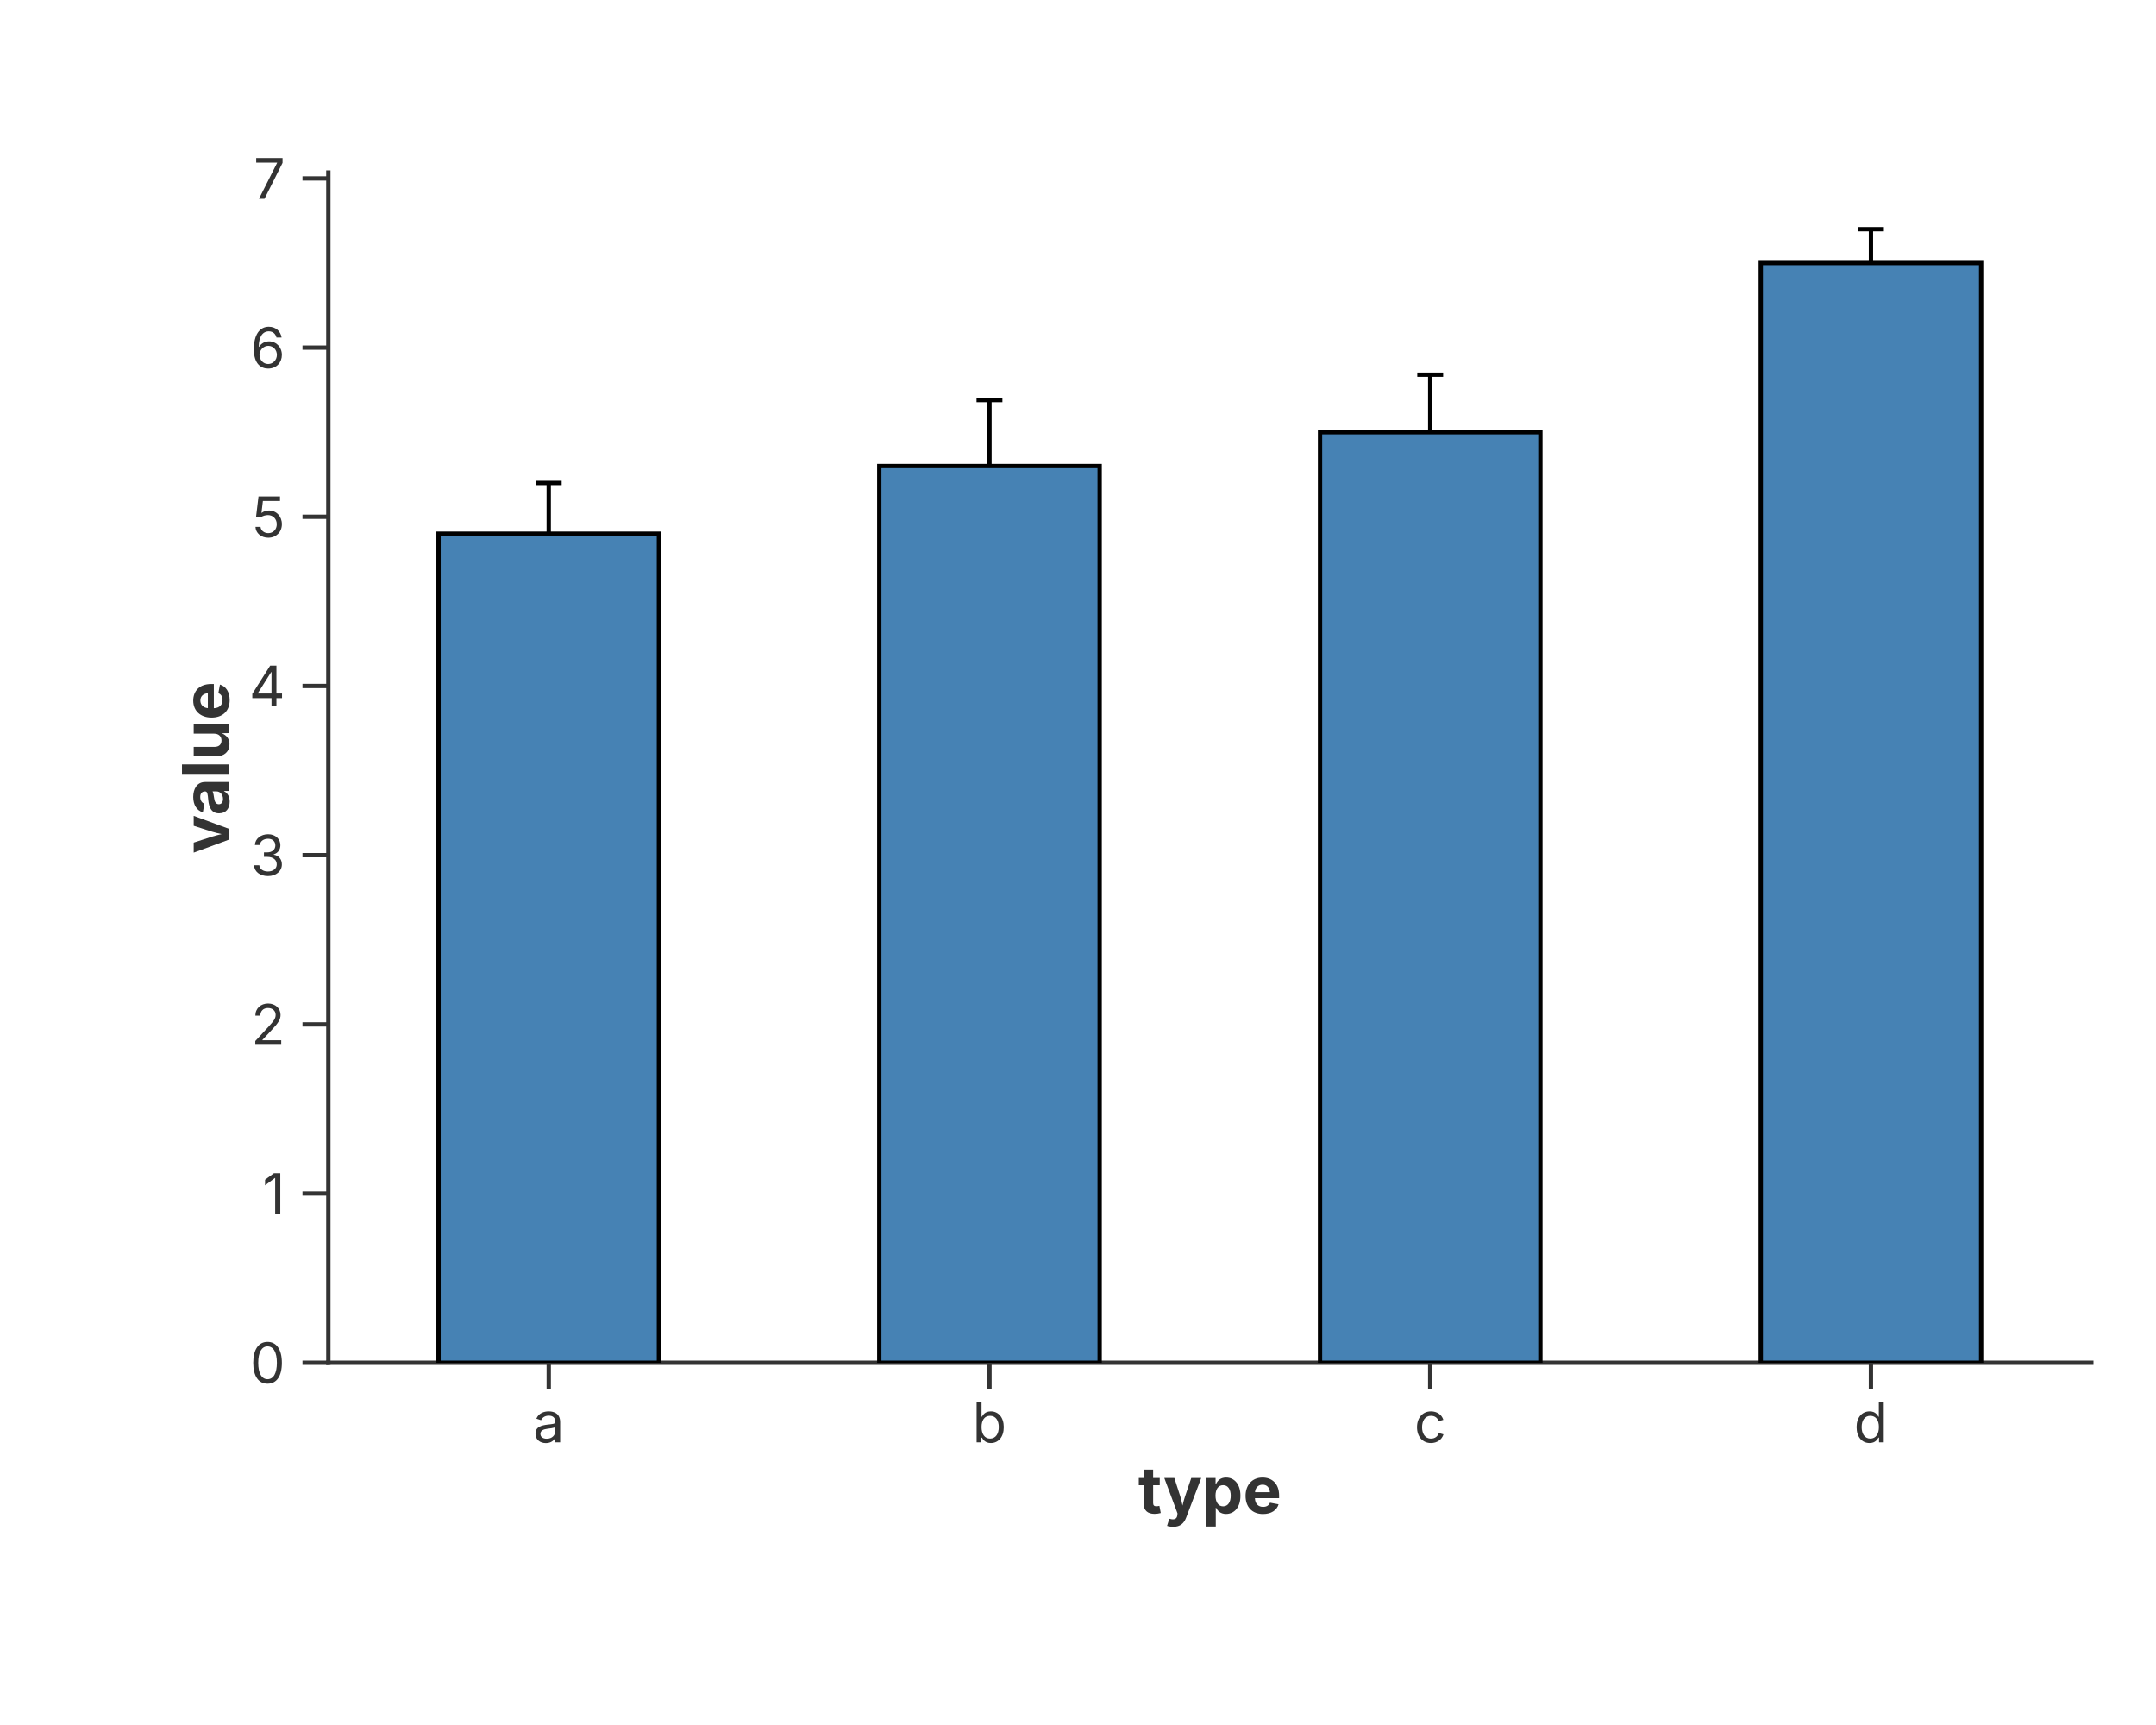
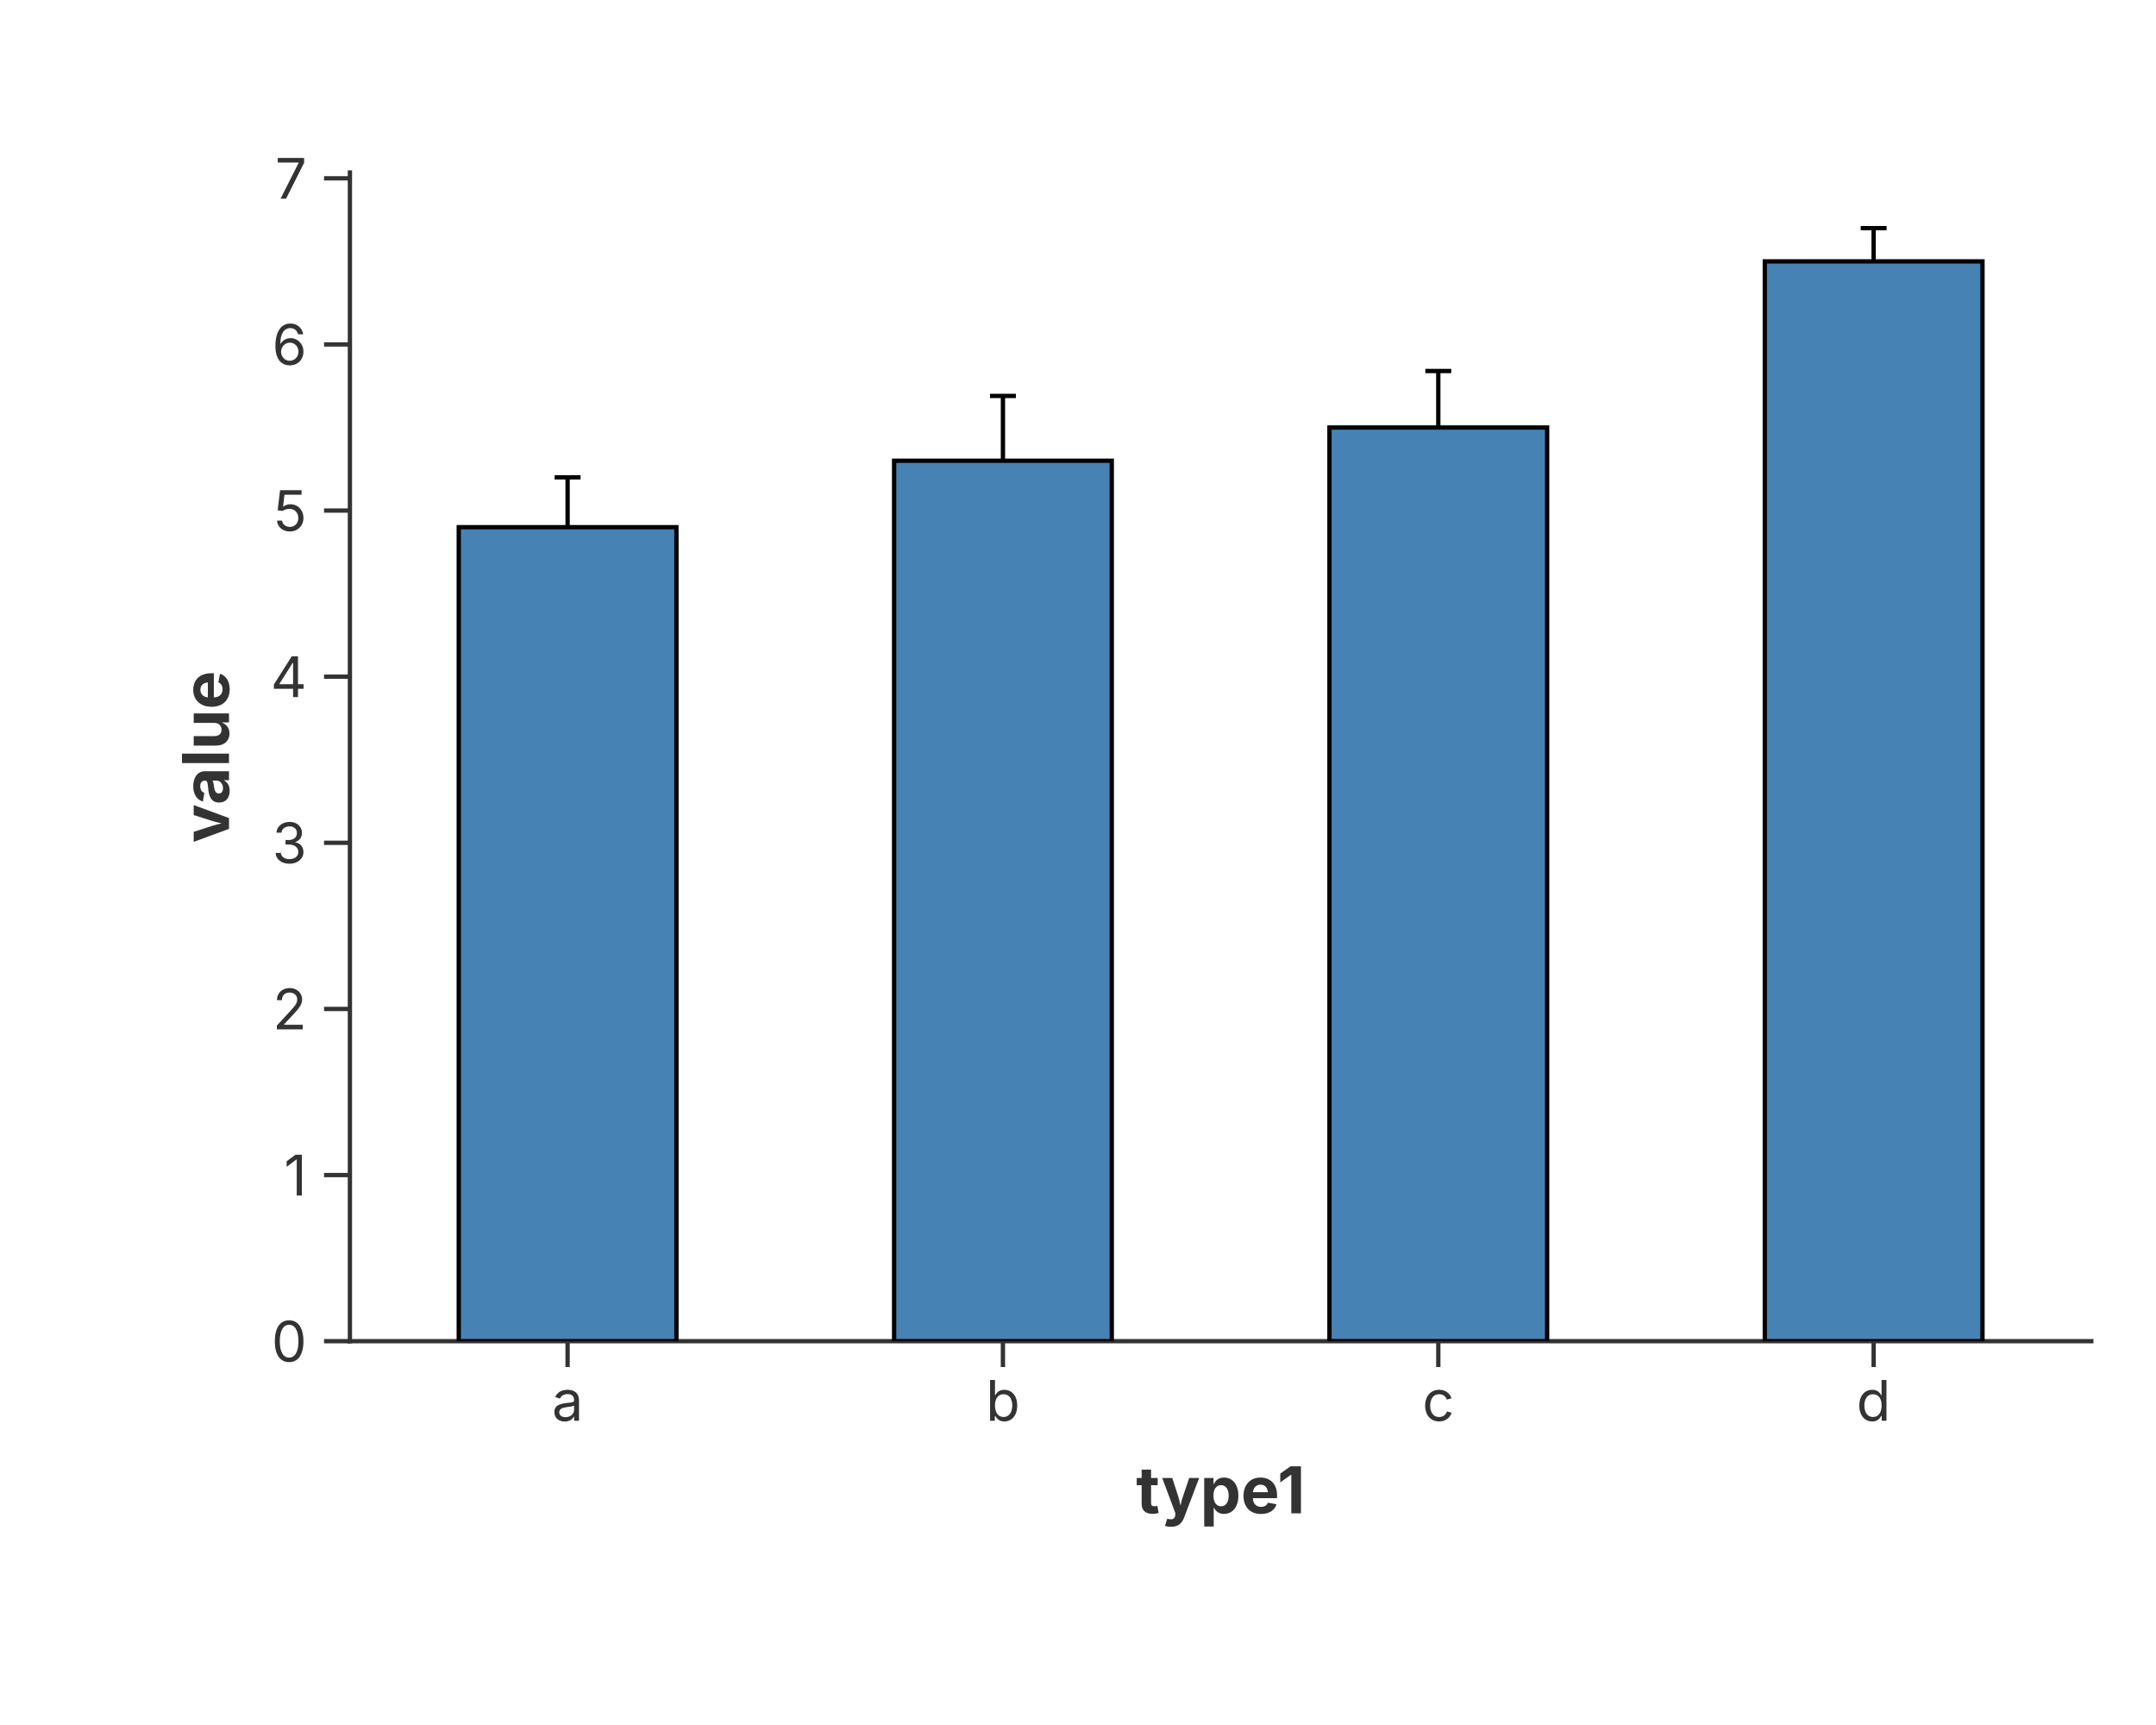
<svg xmlns="http://www.w3.org/2000/svg" width="500" height="400" viewBox="0 0 500 400">
  <rect width="100%" height="100%" fill="rgba(255,255,255,1.000)" />
-   <line x1="76.15" y1="316.00" x2="485.00" y2="316.00" stroke="rgba(51,51,51,1.000)" stroke-width="1" stroke-linecap="square" />
-   <line x1="127.26" y1="316.00" x2="127.26" y2="322.00" stroke="rgba(51,51,51,1.000)" stroke-width="1.0" />
-   <text x="127.26" y="325.00" font-size="13" font-family="Inter, -apple-system, BlinkMacSystemFont, 'Segoe UI', Roboto, Helvetica, Arial, 'PingFang SC', 'Microsoft YaHei', Ubuntu, Cantarell, 'Noto Sans', sans-serif" fill="rgba(51,51,51,1.000)" text-anchor="middle" dominant-baseline="hanging">a</text>
-   <line x1="229.47" y1="316.00" x2="229.47" y2="322.00" stroke="rgba(51,51,51,1.000)" stroke-width="1.0" />
-   <text x="229.47" y="325.00" font-size="13" font-family="Inter, -apple-system, BlinkMacSystemFont, 'Segoe UI', Roboto, Helvetica, Arial, 'PingFang SC', 'Microsoft YaHei', Ubuntu, Cantarell, 'Noto Sans', sans-serif" fill="rgba(51,51,51,1.000)" text-anchor="middle" dominant-baseline="hanging">b</text>
-   <line x1="331.68" y1="316.00" x2="331.68" y2="322.00" stroke="rgba(51,51,51,1.000)" stroke-width="1.0" />
-   <text x="331.68" y="325.00" font-size="13" font-family="Inter, -apple-system, BlinkMacSystemFont, 'Segoe UI', Roboto, Helvetica, Arial, 'PingFang SC', 'Microsoft YaHei', Ubuntu, Cantarell, 'Noto Sans', sans-serif" fill="rgba(51,51,51,1.000)" text-anchor="middle" dominant-baseline="hanging">c</text>
-   <line x1="433.89" y1="316.00" x2="433.89" y2="322.00" stroke="rgba(51,51,51,1.000)" stroke-width="1.0" />
-   <text x="433.89" y="325.00" font-size="13" font-family="Inter, -apple-system, BlinkMacSystemFont, 'Segoe UI', Roboto, Helvetica, Arial, 'PingFang SC', 'Microsoft YaHei', Ubuntu, Cantarell, 'Noto Sans', sans-serif" fill="rgba(51,51,51,1.000)" text-anchor="middle" dominant-baseline="hanging">d</text>
-   <text x="280.58" y="340.00" text-anchor="middle" font-size="15" font-family="Inter, -apple-system, BlinkMacSystemFont, 'Segoe UI', Roboto, Helvetica, Arial, 'PingFang SC', 'Microsoft YaHei', Ubuntu, Cantarell, 'Noto Sans', sans-serif" fill="rgba(51,51,51,1.000)" font-weight="bold" dominant-baseline="hanging">type</text>
-   <line x1="76.15" y1="40.00" x2="76.15" y2="316.00" stroke="rgba(51,51,51,1.000)" stroke-width="1" stroke-linecap="square" />
-   <line x1="76.15" y1="316.00" x2="70.15" y2="316.00" stroke="rgba(51,51,51,1.000)" stroke-width="1.0" />
-   <text x="66.15" y="316.00" font-size="13" font-family="Inter, -apple-system, BlinkMacSystemFont, 'Segoe UI', Roboto, Helvetica, Arial, 'PingFang SC', 'Microsoft YaHei', Ubuntu, Cantarell, 'Noto Sans', sans-serif" fill="rgba(51,51,51,1.000)" text-anchor="end" dominant-baseline="central">0</text>
-   <line x1="76.15" y1="276.77" x2="70.15" y2="276.77" stroke="rgba(51,51,51,1.000)" stroke-width="1.0" />
-   <text x="66.15" y="276.77" font-size="13" font-family="Inter, -apple-system, BlinkMacSystemFont, 'Segoe UI', Roboto, Helvetica, Arial, 'PingFang SC', 'Microsoft YaHei', Ubuntu, Cantarell, 'Noto Sans', sans-serif" fill="rgba(51,51,51,1.000)" text-anchor="end" dominant-baseline="central">1</text>
-   <line x1="76.15" y1="237.54" x2="70.15" y2="237.54" stroke="rgba(51,51,51,1.000)" stroke-width="1.0" />
-   <text x="66.15" y="237.54" font-size="13" font-family="Inter, -apple-system, BlinkMacSystemFont, 'Segoe UI', Roboto, Helvetica, Arial, 'PingFang SC', 'Microsoft YaHei', Ubuntu, Cantarell, 'Noto Sans', sans-serif" fill="rgba(51,51,51,1.000)" text-anchor="end" dominant-baseline="central">2</text>
-   <line x1="76.15" y1="198.30" x2="70.15" y2="198.30" stroke="rgba(51,51,51,1.000)" stroke-width="1.0" />
-   <text x="66.15" y="198.30" font-size="13" font-family="Inter, -apple-system, BlinkMacSystemFont, 'Segoe UI', Roboto, Helvetica, Arial, 'PingFang SC', 'Microsoft YaHei', Ubuntu, Cantarell, 'Noto Sans', sans-serif" fill="rgba(51,51,51,1.000)" text-anchor="end" dominant-baseline="central">3</text>
-   <line x1="76.15" y1="159.07" x2="70.15" y2="159.07" stroke="rgba(51,51,51,1.000)" stroke-width="1.0" />
-   <text x="66.15" y="159.07" font-size="13" font-family="Inter, -apple-system, BlinkMacSystemFont, 'Segoe UI', Roboto, Helvetica, Arial, 'PingFang SC', 'Microsoft YaHei', Ubuntu, Cantarell, 'Noto Sans', sans-serif" fill="rgba(51,51,51,1.000)" text-anchor="end" dominant-baseline="central">4</text>
-   <line x1="76.15" y1="119.84" x2="70.15" y2="119.84" stroke="rgba(51,51,51,1.000)" stroke-width="1.0" />
-   <text x="66.15" y="119.84" font-size="13" font-family="Inter, -apple-system, BlinkMacSystemFont, 'Segoe UI', Roboto, Helvetica, Arial, 'PingFang SC', 'Microsoft YaHei', Ubuntu, Cantarell, 'Noto Sans', sans-serif" fill="rgba(51,51,51,1.000)" text-anchor="end" dominant-baseline="central">5</text>
-   <line x1="76.15" y1="80.61" x2="70.15" y2="80.61" stroke="rgba(51,51,51,1.000)" stroke-width="1.0" />
-   <text x="66.15" y="80.61" font-size="13" font-family="Inter, -apple-system, BlinkMacSystemFont, 'Segoe UI', Roboto, Helvetica, Arial, 'PingFang SC', 'Microsoft YaHei', Ubuntu, Cantarell, 'Noto Sans', sans-serif" fill="rgba(51,51,51,1.000)" text-anchor="end" dominant-baseline="central">6</text>
-   <line x1="76.15" y1="41.37" x2="70.15" y2="41.37" stroke="rgba(51,51,51,1.000)" stroke-width="1.0" />
-   <text x="66.15" y="41.37" font-size="13" font-family="Inter, -apple-system, BlinkMacSystemFont, 'Segoe UI', Roboto, Helvetica, Arial, 'PingFang SC', 'Microsoft YaHei', Ubuntu, Cantarell, 'Noto Sans', sans-serif" fill="rgba(51,51,51,1.000)" text-anchor="end" dominant-baseline="central">7</text>
-   <text x="47.50" y="178.00" text-anchor="middle" font-size="15" font-family="Inter, -apple-system, BlinkMacSystemFont, 'Segoe UI', Roboto, Helvetica, Arial, 'PingFang SC', 'Microsoft YaHei', Ubuntu, Cantarell, 'Noto Sans', sans-serif" fill="rgba(51,51,51,1.000)" font-weight="bold" transform="rotate(-90, 47.50, 178.00)" dominant-baseline="middle">value</text>
+   <line x1="81.15" y1="311.00" x2="485.00" y2="311.00" stroke="rgba(51,51,51,1.000)" stroke-width="1" stroke-linecap="square" />
+   <line x1="131.63" y1="311.00" x2="131.63" y2="317.00" stroke="rgba(51,51,51,1.000)" stroke-width="1.0" />
+   <text x="131.63" y="320.00" font-size="13" font-family="Inter, -apple-system, BlinkMacSystemFont, 'Segoe UI', Roboto, Helvetica, Arial, 'PingFang SC', 'Microsoft YaHei', Ubuntu, Cantarell, 'Noto Sans', sans-serif" fill="rgba(51,51,51,1.000)" text-anchor="middle" dominant-baseline="hanging">a</text>
+   <line x1="232.59" y1="311.00" x2="232.59" y2="317.00" stroke="rgba(51,51,51,1.000)" stroke-width="1.0" />
+   <text x="232.59" y="320.00" font-size="13" font-family="Inter, -apple-system, BlinkMacSystemFont, 'Segoe UI', Roboto, Helvetica, Arial, 'PingFang SC', 'Microsoft YaHei', Ubuntu, Cantarell, 'Noto Sans', sans-serif" fill="rgba(51,51,51,1.000)" text-anchor="middle" dominant-baseline="hanging">b</text>
+   <line x1="333.56" y1="311.00" x2="333.56" y2="317.00" stroke="rgba(51,51,51,1.000)" stroke-width="1.0" />
+   <text x="333.56" y="320.00" font-size="13" font-family="Inter, -apple-system, BlinkMacSystemFont, 'Segoe UI', Roboto, Helvetica, Arial, 'PingFang SC', 'Microsoft YaHei', Ubuntu, Cantarell, 'Noto Sans', sans-serif" fill="rgba(51,51,51,1.000)" text-anchor="middle" dominant-baseline="hanging">c</text>
+   <line x1="434.52" y1="311.00" x2="434.52" y2="317.00" stroke="rgba(51,51,51,1.000)" stroke-width="1.0" />
+   <text x="434.52" y="320.00" font-size="13" font-family="Inter, -apple-system, BlinkMacSystemFont, 'Segoe UI', Roboto, Helvetica, Arial, 'PingFang SC', 'Microsoft YaHei', Ubuntu, Cantarell, 'Noto Sans', sans-serif" fill="rgba(51,51,51,1.000)" text-anchor="middle" dominant-baseline="hanging">d</text>
+   <text x="283.08" y="340.00" text-anchor="middle" font-size="15" font-family="Inter, -apple-system, BlinkMacSystemFont, 'Segoe UI', Roboto, Helvetica, Arial, 'PingFang SC', 'Microsoft YaHei', Ubuntu, Cantarell, 'Noto Sans', sans-serif" fill="rgba(51,51,51,1.000)" font-weight="bold" dominant-baseline="hanging">type1</text>
+   <line x1="81.15" y1="40.00" x2="81.15" y2="311.00" stroke="rgba(51,51,51,1.000)" stroke-width="1" stroke-linecap="square" />
+   <line x1="81.15" y1="311.00" x2="75.15" y2="311.00" stroke="rgba(51,51,51,1.000)" stroke-width="1.0" />
+   <text x="71.15" y="311.00" font-size="13" font-family="Inter, -apple-system, BlinkMacSystemFont, 'Segoe UI', Roboto, Helvetica, Arial, 'PingFang SC', 'Microsoft YaHei', Ubuntu, Cantarell, 'Noto Sans', sans-serif" fill="rgba(51,51,51,1.000)" text-anchor="end" dominant-baseline="central">0</text>
+   <line x1="81.15" y1="272.48" x2="75.15" y2="272.48" stroke="rgba(51,51,51,1.000)" stroke-width="1.0" />
+   <text x="71.15" y="272.48" font-size="13" font-family="Inter, -apple-system, BlinkMacSystemFont, 'Segoe UI', Roboto, Helvetica, Arial, 'PingFang SC', 'Microsoft YaHei', Ubuntu, Cantarell, 'Noto Sans', sans-serif" fill="rgba(51,51,51,1.000)" text-anchor="end" dominant-baseline="central">1</text>
+   <line x1="81.15" y1="233.96" x2="75.15" y2="233.96" stroke="rgba(51,51,51,1.000)" stroke-width="1.0" />
+   <text x="71.15" y="233.96" font-size="13" font-family="Inter, -apple-system, BlinkMacSystemFont, 'Segoe UI', Roboto, Helvetica, Arial, 'PingFang SC', 'Microsoft YaHei', Ubuntu, Cantarell, 'Noto Sans', sans-serif" fill="rgba(51,51,51,1.000)" text-anchor="end" dominant-baseline="central">2</text>
+   <line x1="81.15" y1="195.43" x2="75.15" y2="195.43" stroke="rgba(51,51,51,1.000)" stroke-width="1.0" />
+   <text x="71.15" y="195.43" font-size="13" font-family="Inter, -apple-system, BlinkMacSystemFont, 'Segoe UI', Roboto, Helvetica, Arial, 'PingFang SC', 'Microsoft YaHei', Ubuntu, Cantarell, 'Noto Sans', sans-serif" fill="rgba(51,51,51,1.000)" text-anchor="end" dominant-baseline="central">3</text>
+   <line x1="81.15" y1="156.91" x2="75.15" y2="156.91" stroke="rgba(51,51,51,1.000)" stroke-width="1.0" />
+   <text x="71.15" y="156.91" font-size="13" font-family="Inter, -apple-system, BlinkMacSystemFont, 'Segoe UI', Roboto, Helvetica, Arial, 'PingFang SC', 'Microsoft YaHei', Ubuntu, Cantarell, 'Noto Sans', sans-serif" fill="rgba(51,51,51,1.000)" text-anchor="end" dominant-baseline="central">4</text>
+   <line x1="81.15" y1="118.39" x2="75.15" y2="118.39" stroke="rgba(51,51,51,1.000)" stroke-width="1.0" />
+   <text x="71.15" y="118.39" font-size="13" font-family="Inter, -apple-system, BlinkMacSystemFont, 'Segoe UI', Roboto, Helvetica, Arial, 'PingFang SC', 'Microsoft YaHei', Ubuntu, Cantarell, 'Noto Sans', sans-serif" fill="rgba(51,51,51,1.000)" text-anchor="end" dominant-baseline="central">5</text>
+   <line x1="81.15" y1="79.87" x2="75.15" y2="79.87" stroke="rgba(51,51,51,1.000)" stroke-width="1.0" />
+   <text x="71.15" y="79.87" font-size="13" font-family="Inter, -apple-system, BlinkMacSystemFont, 'Segoe UI', Roboto, Helvetica, Arial, 'PingFang SC', 'Microsoft YaHei', Ubuntu, Cantarell, 'Noto Sans', sans-serif" fill="rgba(51,51,51,1.000)" text-anchor="end" dominant-baseline="central">6</text>
+   <line x1="81.15" y1="41.35" x2="75.15" y2="41.35" stroke="rgba(51,51,51,1.000)" stroke-width="1.0" />
+   <text x="71.15" y="41.35" font-size="13" font-family="Inter, -apple-system, BlinkMacSystemFont, 'Segoe UI', Roboto, Helvetica, Arial, 'PingFang SC', 'Microsoft YaHei', Ubuntu, Cantarell, 'Noto Sans', sans-serif" fill="rgba(51,51,51,1.000)" text-anchor="end" dominant-baseline="central">7</text>
+   <text x="47.50" y="175.50" text-anchor="middle" font-size="15" font-family="Inter, -apple-system, BlinkMacSystemFont, 'Segoe UI', Roboto, Helvetica, Arial, 'PingFang SC', 'Microsoft YaHei', Ubuntu, Cantarell, 'Noto Sans', sans-serif" fill="rgba(51,51,51,1.000)" font-weight="bold" transform="rotate(-90, 47.50, 175.50)" dominant-baseline="middle">value</text>
  <defs>
    <clipPath id="plot-clip-area">
-       <rect x="76.150" y="40.000" width="408.850" height="276.000" />
+       <rect x="81.150" y="40.000" width="403.850" height="271.000" />
    </clipPath>
  </defs>
-   <line x1="127.256" y1="135.531" x2="127.256" y2="111.991" stroke="rgba(0,0,0,1.000)" stroke-width="1.000" stroke-opacity="1.000" />
-   <line x1="124.256" y1="135.531" x2="130.256" y2="135.531" stroke="rgba(0,0,0,1.000)" stroke-width="1.000" stroke-opacity="1.000" />
-   <line x1="124.256" y1="111.991" x2="130.256" y2="111.991" stroke="rgba(0,0,0,1.000)" stroke-width="1.000" stroke-opacity="1.000" />
-   <line x1="229.469" y1="123.369" x2="229.469" y2="92.768" stroke="rgba(0,0,0,1.000)" stroke-width="1.000" stroke-opacity="1.000" />
-   <line x1="226.469" y1="123.369" x2="232.469" y2="123.369" stroke="rgba(0,0,0,1.000)" stroke-width="1.000" stroke-opacity="1.000" />
-   <line x1="226.469" y1="92.768" x2="232.469" y2="92.768" stroke="rgba(0,0,0,1.000)" stroke-width="1.000" stroke-opacity="1.000" />
-   <line x1="331.681" y1="113.561" x2="331.681" y2="86.883" stroke="rgba(0,0,0,1.000)" stroke-width="1.000" stroke-opacity="1.000" />
-   <line x1="328.681" y1="113.561" x2="334.681" y2="113.561" stroke="rgba(0,0,0,1.000)" stroke-width="1.000" stroke-opacity="1.000" />
-   <line x1="328.681" y1="86.883" x2="334.681" y2="86.883" stroke="rgba(0,0,0,1.000)" stroke-width="1.000" stroke-opacity="1.000" />
-   <line x1="433.894" y1="68.836" x2="433.894" y2="53.143" stroke="rgba(0,0,0,1.000)" stroke-width="1.000" stroke-opacity="1.000" />
-   <line x1="430.894" y1="68.836" x2="436.894" y2="68.836" stroke="rgba(0,0,0,1.000)" stroke-width="1.000" stroke-opacity="1.000" />
-   <line x1="430.894" y1="53.143" x2="436.894" y2="53.143" stroke="rgba(0,0,0,1.000)" stroke-width="1.000" stroke-opacity="1.000" />
-   <polygon points="101.703,316.000 101.703,123.761 152.809,123.761 152.809,316.000" fill="rgba(70,130,180,1.000)" stroke="rgba(0,0,0,1.000)" stroke-width="1.000" fill-opacity="1.000" stroke-opacity="1.000" clip-path="url(#plot-clip-area)" />
-   <polygon points="203.916,316.000 203.916,108.068 255.022,108.068 255.022,316.000" fill="rgba(70,130,180,1.000)" stroke="rgba(0,0,0,1.000)" stroke-width="1.000" fill-opacity="1.000" stroke-opacity="1.000" clip-path="url(#plot-clip-area)" />
-   <polygon points="306.128,316.000 306.128,100.222 357.234,100.222 357.234,316.000" fill="rgba(70,130,180,1.000)" stroke="rgba(0,0,0,1.000)" stroke-width="1.000" fill-opacity="1.000" stroke-opacity="1.000" clip-path="url(#plot-clip-area)" />
-   <polygon points="408.341,316.000 408.341,60.989 459.447,60.989 459.447,316.000" fill="rgba(70,130,180,1.000)" stroke="rgba(0,0,0,1.000)" stroke-width="1.000" fill-opacity="1.000" stroke-opacity="1.000" clip-path="url(#plot-clip-area)" />
+   <line x1="131.631" y1="133.800" x2="131.631" y2="110.687" stroke="rgba(0,0,0,1.000)" stroke-width="1.000" stroke-opacity="1.000" />
+   <line x1="128.631" y1="133.800" x2="134.631" y2="133.800" stroke="rgba(0,0,0,1.000)" stroke-width="1.000" stroke-opacity="1.000" />
+   <line x1="128.631" y1="110.687" x2="134.631" y2="110.687" stroke="rgba(0,0,0,1.000)" stroke-width="1.000" stroke-opacity="1.000" />
+   <line x1="232.594" y1="121.859" x2="232.594" y2="91.812" stroke="rgba(0,0,0,1.000)" stroke-width="1.000" stroke-opacity="1.000" />
+   <line x1="229.594" y1="121.859" x2="235.594" y2="121.859" stroke="rgba(0,0,0,1.000)" stroke-width="1.000" stroke-opacity="1.000" />
+   <line x1="229.594" y1="91.812" x2="235.594" y2="91.812" stroke="rgba(0,0,0,1.000)" stroke-width="1.000" stroke-opacity="1.000" />
+   <line x1="333.556" y1="112.228" x2="333.556" y2="86.033" stroke="rgba(0,0,0,1.000)" stroke-width="1.000" stroke-opacity="1.000" />
+   <line x1="330.556" y1="112.228" x2="336.556" y2="112.228" stroke="rgba(0,0,0,1.000)" stroke-width="1.000" stroke-opacity="1.000" />
+   <line x1="330.556" y1="86.033" x2="336.556" y2="86.033" stroke="rgba(0,0,0,1.000)" stroke-width="1.000" stroke-opacity="1.000" />
+   <line x1="434.519" y1="68.313" x2="434.519" y2="52.905" stroke="rgba(0,0,0,1.000)" stroke-width="1.000" stroke-opacity="1.000" />
+   <line x1="431.519" y1="68.313" x2="437.519" y2="68.313" stroke="rgba(0,0,0,1.000)" stroke-width="1.000" stroke-opacity="1.000" />
+   <line x1="431.519" y1="52.905" x2="437.519" y2="52.905" stroke="rgba(0,0,0,1.000)" stroke-width="1.000" stroke-opacity="1.000" />
+   <polygon points="106.391,311.000 106.391,122.244 156.872,122.244 156.872,311.000" fill="rgba(70,130,180,1.000)" stroke="rgba(0,0,0,1.000)" stroke-width="1.000" fill-opacity="1.000" stroke-opacity="1.000" clip-path="url(#plot-clip-area)" />
+   <polygon points="207.353,311.000 207.353,106.835 257.834,106.835 257.834,311.000" fill="rgba(70,130,180,1.000)" stroke="rgba(0,0,0,1.000)" stroke-width="1.000" fill-opacity="1.000" stroke-opacity="1.000" clip-path="url(#plot-clip-area)" />
+   <polygon points="308.316,311.000 308.316,99.131 358.797,99.131 358.797,311.000" fill="rgba(70,130,180,1.000)" stroke="rgba(0,0,0,1.000)" stroke-width="1.000" fill-opacity="1.000" stroke-opacity="1.000" clip-path="url(#plot-clip-area)" />
+   <polygon points="409.278,311.000 409.278,60.609 459.759,60.609 459.759,311.000" fill="rgba(70,130,180,1.000)" stroke="rgba(0,0,0,1.000)" stroke-width="1.000" fill-opacity="1.000" stroke-opacity="1.000" clip-path="url(#plot-clip-area)" />
</svg>
